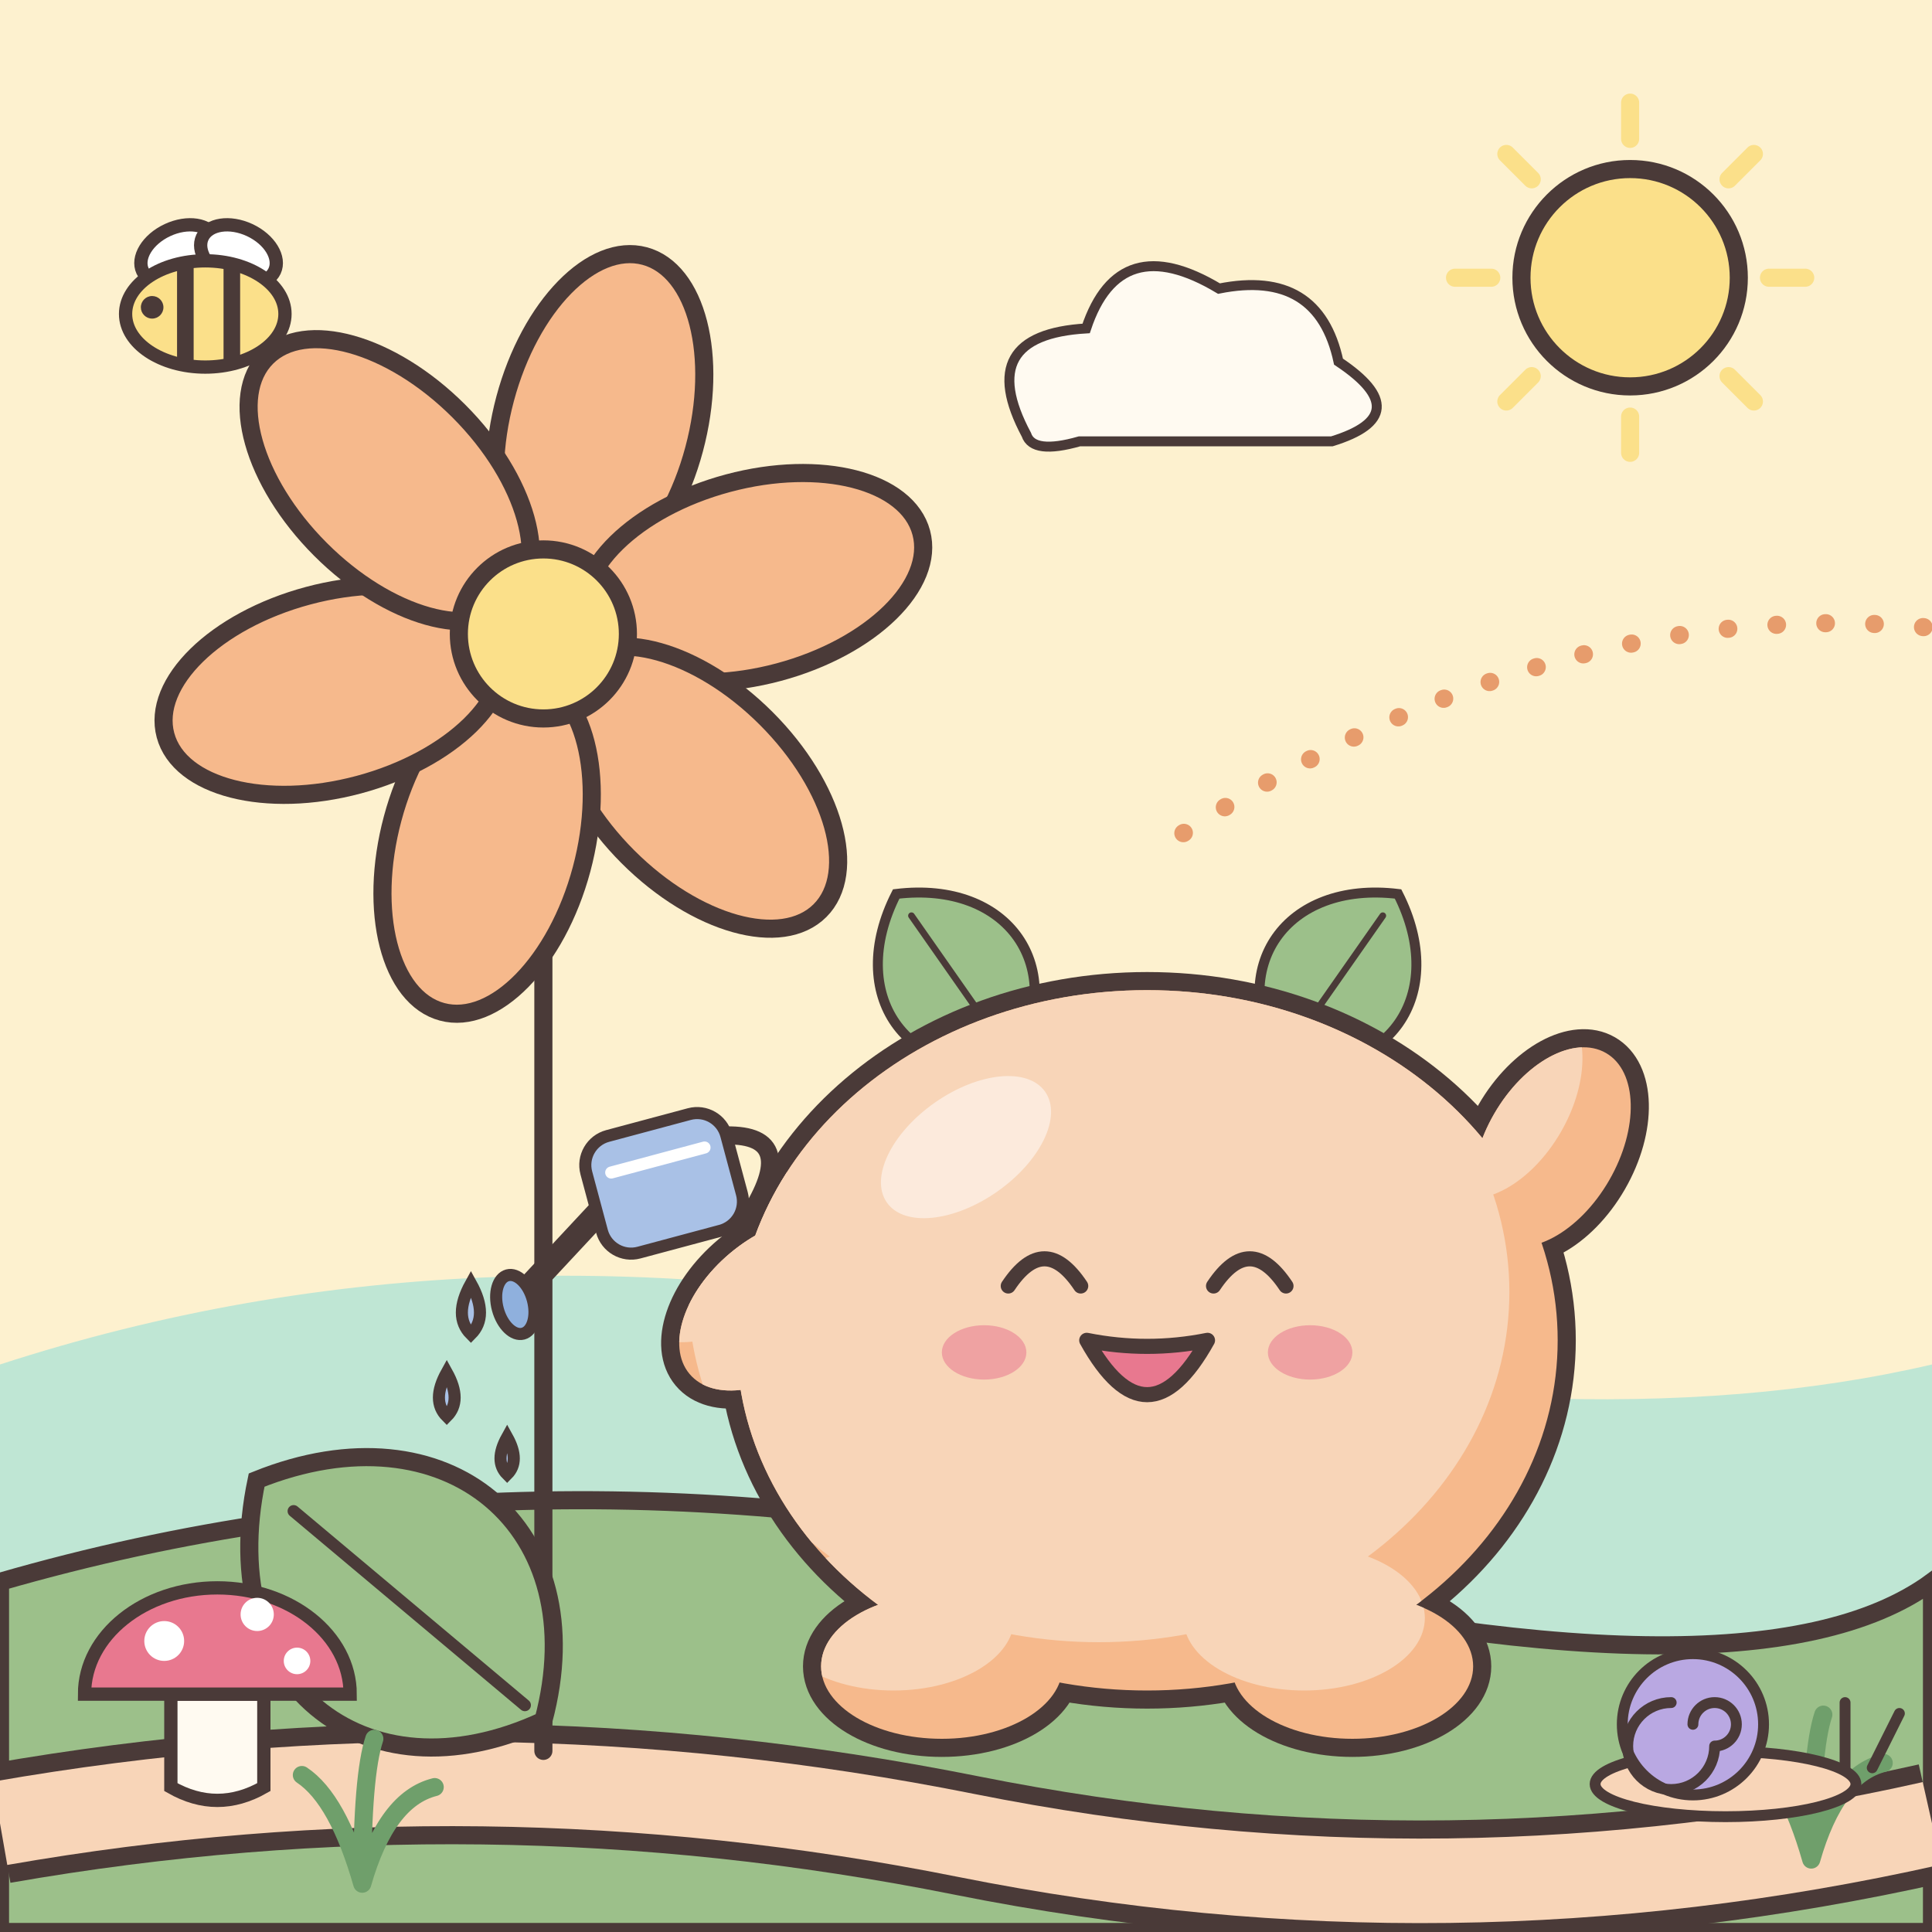
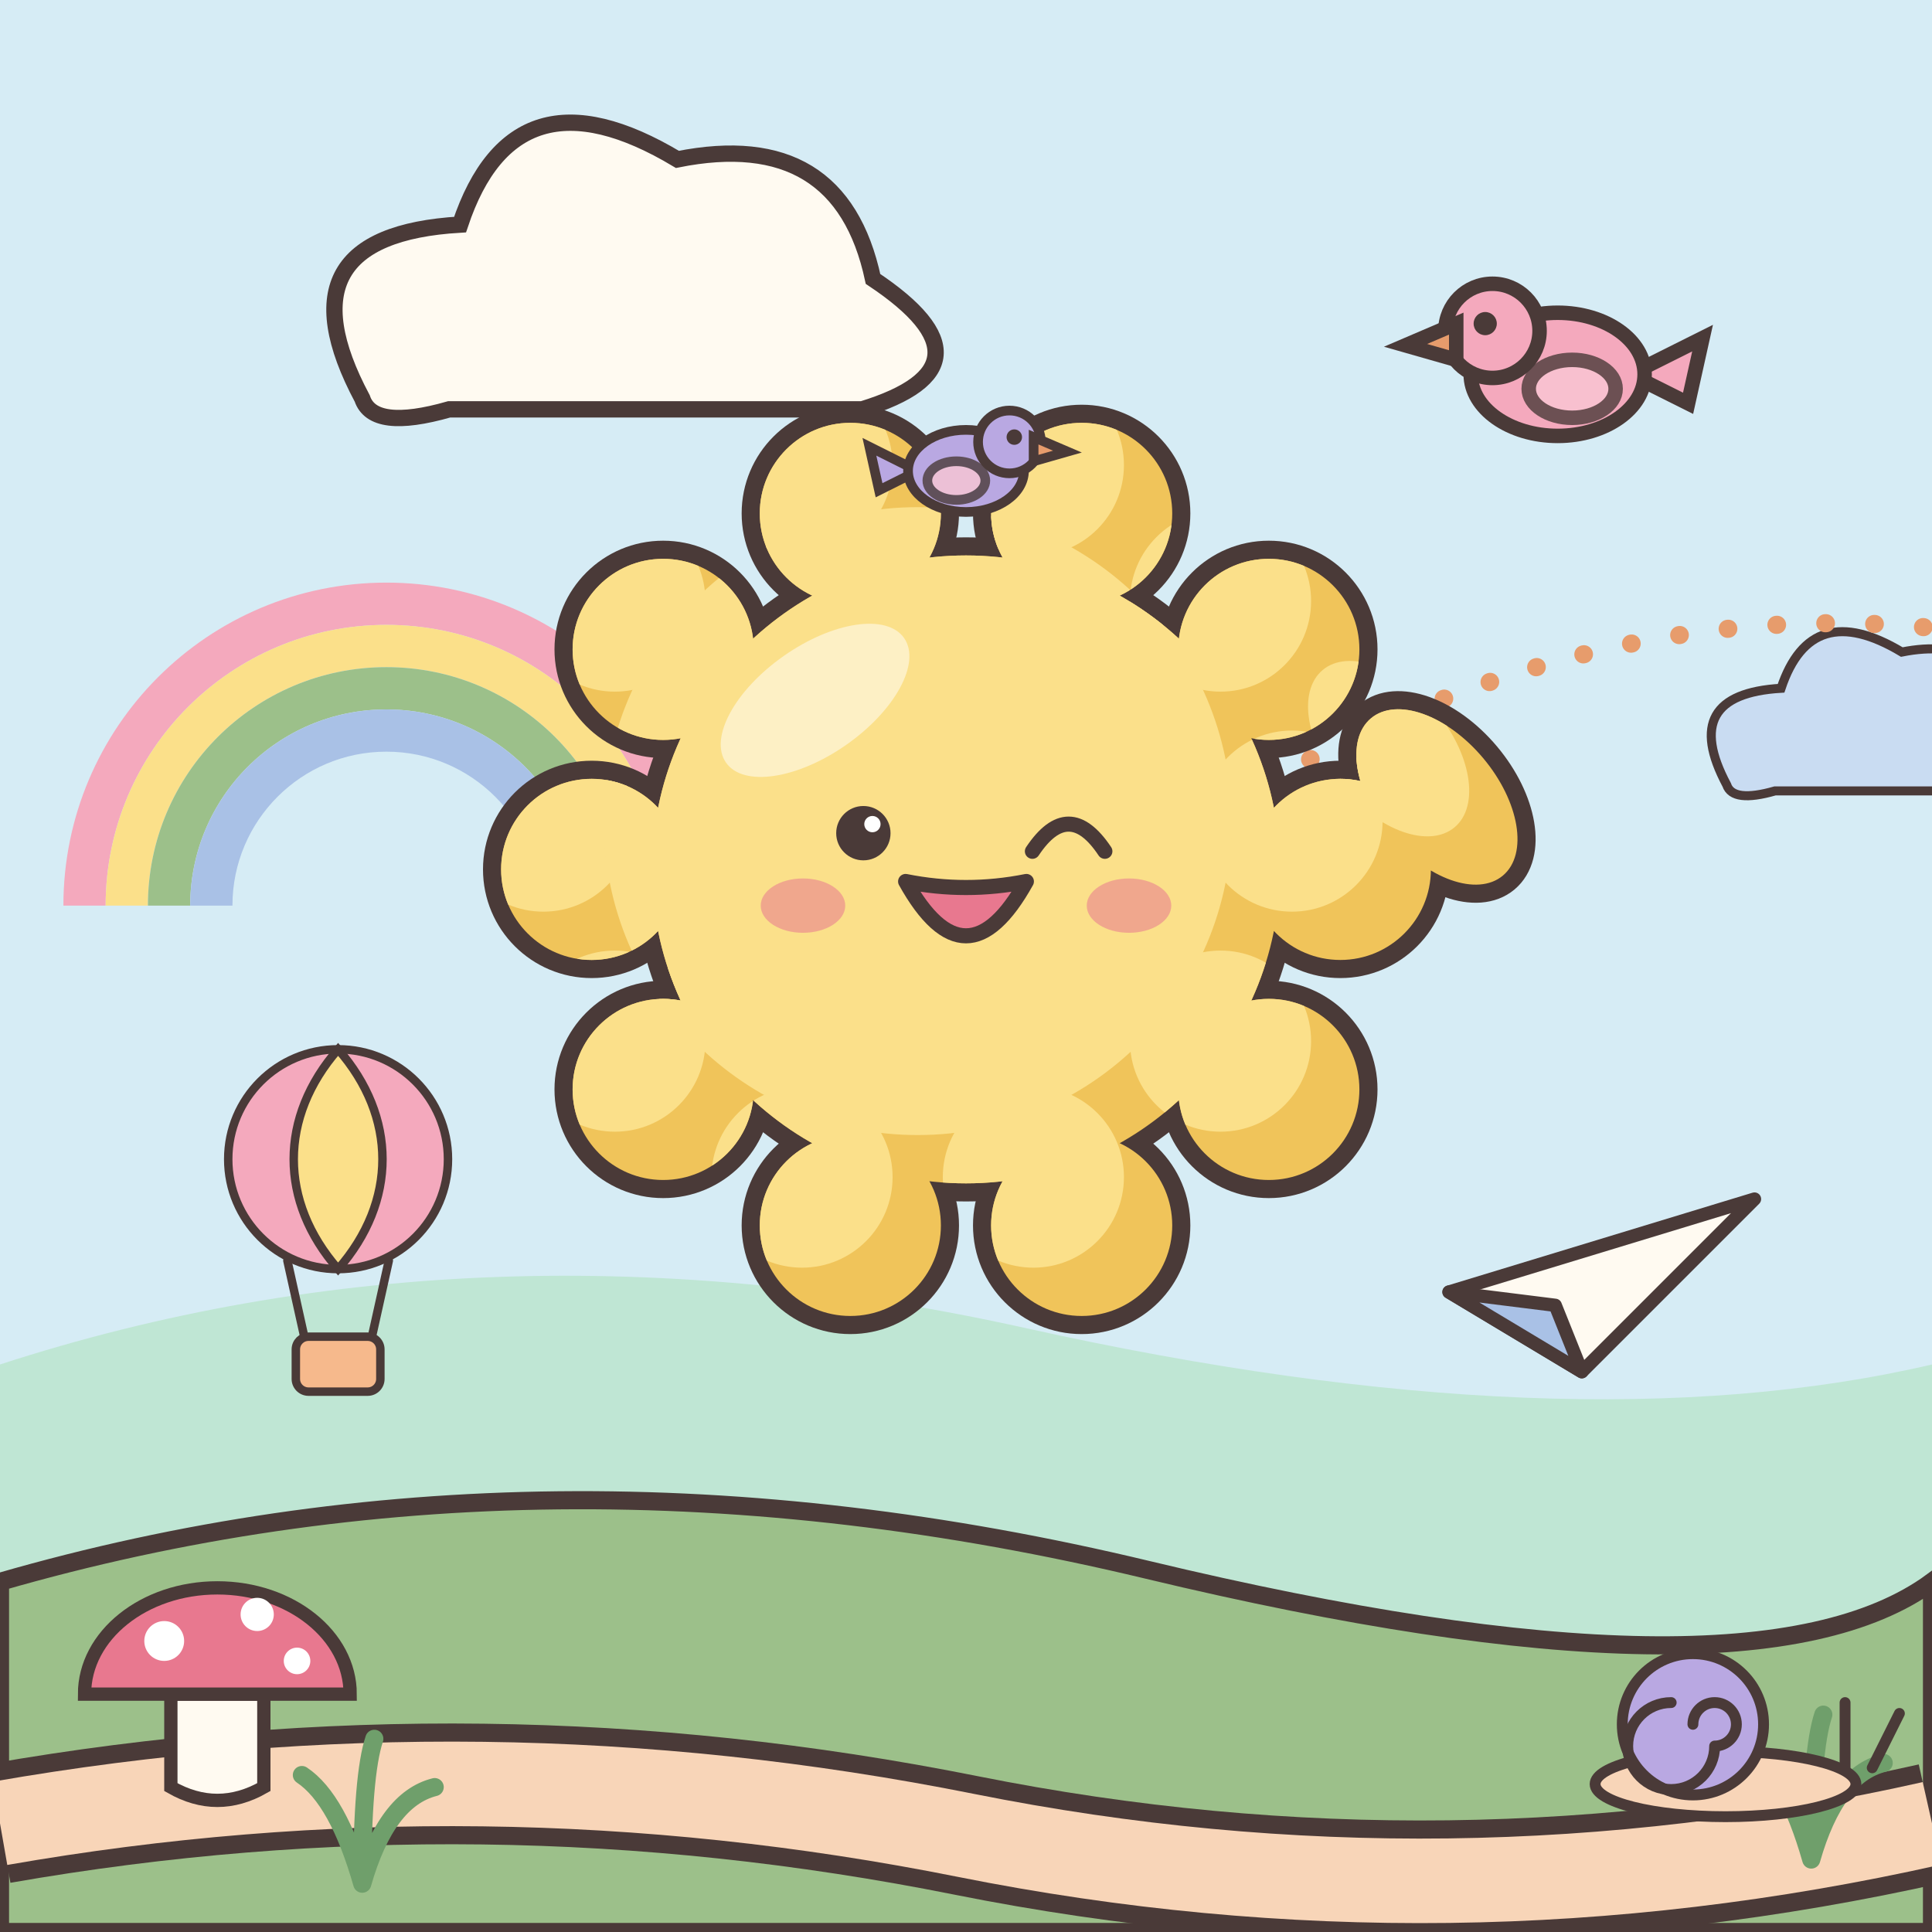
<svg xmlns="http://www.w3.org/2000/svg" width="320" height="320" viewBox="0 0 320 320">
-   <rect width="320" height="320" fill="#fdf1cf" />
-   <g transform="translate(170 72) scale(0.55)">
+   <rect width="320" height="320" fill="#d6ecf5" />
+   <path d="M14 150A50 50 0 0 1 114 150" fill="none" stroke="#f4a9bd" stroke-width="7" />
+   <path d="M21 150A43 43 0 0 1 107 150" fill="none" stroke="#fbe08a" stroke-width="7" />
+   <path d="M28 150A36 36 0 0 1 100 150" fill="none" stroke="#9cc08a" stroke-width="7" />
+   <path d="M35 150A29 29 0 0 1 93 150" fill="none" stroke="#a9c1e6" stroke-width="7" />
+   <g transform="translate(60 66) scale(0.9)">
    <path transform="translate(-30 -80)" d="M30 80Q14 50 48 48Q58 18 88 36Q118 30 124 58Q148 74 122 82H46Q32 86 30 80Z" fill="#fffaf1" stroke="#4a3a38" stroke-width="3" />
  </g>
-   <path d="M293.0 46.0L299.0 46.0" fill="none" stroke="#fbe08a" stroke-width="3" stroke-linecap="round" stroke-linejoin="round" />
-   <path d="M286.3 62.3L290.5 66.5" fill="none" stroke="#fbe08a" stroke-width="3" stroke-linecap="round" stroke-linejoin="round" />
-   <path d="M270.0 69.0L270.0 75.0" fill="none" stroke="#fbe08a" stroke-width="3" stroke-linecap="round" stroke-linejoin="round" />
-   <path d="M253.7 62.3L249.5 66.5" fill="none" stroke="#fbe08a" stroke-width="3" stroke-linecap="round" stroke-linejoin="round" />
-   <path d="M247.0 46.0L241.0 46.0" fill="none" stroke="#fbe08a" stroke-width="3" stroke-linecap="round" stroke-linejoin="round" />
-   <path d="M253.7 29.7L249.5 25.5" fill="none" stroke="#fbe08a" stroke-width="3" stroke-linecap="round" stroke-linejoin="round" />
-   <path d="M270.0 23.0L270.0 17.0" fill="none" stroke="#fbe08a" stroke-width="3" stroke-linecap="round" stroke-linejoin="round" />
-   <path d="M286.3 29.7L290.5 25.5" fill="none" stroke="#fbe08a" stroke-width="3" stroke-linecap="round" stroke-linejoin="round" />
-   <circle cx="270" cy="46" r="18" fill="#fbe08a" stroke="#4a3a38" stroke-width="3" />
+   <g transform="translate(258 62) scale(1.2)">
+     <g transform="scale(-1 1)">
+       <path d="M-10 0L-20 -5L-18 4Z" fill="#f4a9bd" stroke="#4a3a38" stroke-width="2" />
+       <ellipse rx="12" ry="8.5" fill="#f4a9bd" stroke="#4a3a38" stroke-width="2" />
+       <circle cx="9" cy="-6" r="6.5" fill="#f4a9bd" stroke="#4a3a38" stroke-width="2" />
+       <path d="M14 -7L21 -4L14 -2Z" fill="#e79c6c" stroke="#4a3a38" stroke-width="2" />
+       <ellipse cx="-2" cy="2" rx="6" ry="4" fill="#f9c6d3" stroke="#4a3a38" stroke-width="2" opacity=".8" />
+       <circle cx="10" cy="-7" r="1.6" fill="#4a3a38" />
+     </g>
+   </g>
+   <g transform="translate(286 130) scale(0.5)">
+     <path transform="translate(-30 -80)" d="M30 80Q14 50 48 48Q58 18 88 36Q118 30 124 58Q148 74 122 82H46Q32 86 30 80Z" fill="#c9dcf2" stroke="#4a3a38" stroke-width="3" />
+   </g>
+   <path d="M196 138Q258 98 320 104" fill="none" stroke="#e79c6c" stroke-width="3" stroke-linecap="round" stroke-dasharray="0.1 8" />
  <path d="M0 226Q80 200 170 220T320 226V320H0Z" fill="#bfe6d4" />
  <path d="M0 262Q90 236 190 260T320 262V320H0Z" fill="#9cc08a" stroke="#4a3a38" stroke-width="3" />
  <path d="M0 302Q80 288 160 304T320 302" fill="none" stroke="#4a3a38" stroke-width="20" />
  <path d="M0 302Q80 288 160 304T320 302" fill="none" stroke="#f8d5b8" stroke-width="14" />
-   <path d="M90 150V290" fill="none" stroke="#4a3a38" stroke-width="3" stroke-linecap="round" stroke-linejoin="round" />
-   <g transform="translate(90 285) rotate(-140) scale(1)">
-     <path d="M0 0C14-30 46-30 62 0C46 30 14 30 0 0Z" fill="#9cc08a" stroke="#4a3a38" stroke-width="3" />
-     <path d="M4 0H54" fill="none" stroke="#4a3a38" stroke-width="2" stroke-linecap="round" stroke-linejoin="round" />
+   <g transform="translate(56 192) scale(0.7)">
+     <path d="M-12 24L-8 42M12 24L8 42" fill="none" stroke="#4a3a38" stroke-width="2" stroke-linecap="round" stroke-linejoin="round" />
+     <rect x="-10" y="42" width="20" height="13" rx="3" fill="#f6b98c" stroke="#4a3a38" stroke-width="2" />
+     <circle r="26" fill="#f4a9bd" stroke="#4a3a38" stroke-width="2" />
+     <path d="M0 -26C-14 -10 -14 10 0 26C14 10 14 -10 0 -26Z" fill="#fbe08a" stroke="#4a3a38" stroke-width="2" />
  </g>
-   <ellipse cx="90" cy="69" rx="16.2" ry="28.8" fill="#f6b98c" stroke="#4a3a38" stroke-width="3" transform="rotate(15 90 105)" />
-   <ellipse cx="90" cy="69" rx="16.2" ry="28.8" fill="#f6b98c" stroke="#4a3a38" stroke-width="3" transform="rotate(75 90 105)" />
-   <ellipse cx="90" cy="69" rx="16.2" ry="28.8" fill="#f6b98c" stroke="#4a3a38" stroke-width="3" transform="rotate(135 90 105)" />
-   <ellipse cx="90" cy="69" rx="16.2" ry="28.8" fill="#f6b98c" stroke="#4a3a38" stroke-width="3" transform="rotate(195 90 105)" />
-   <ellipse cx="90" cy="69" rx="16.2" ry="28.8" fill="#f6b98c" stroke="#4a3a38" stroke-width="3" transform="rotate(255 90 105)" />
-   <ellipse cx="90" cy="69" rx="16.2" ry="28.8" fill="#f6b98c" stroke="#4a3a38" stroke-width="3" transform="rotate(315 90 105)" />
-   <circle cx="90" cy="105" r="14" fill="#fbe08a" stroke="#4a3a38" stroke-width="3" />
-   <g transform="translate(34 52) scale(1.1)">
-     <ellipse cx="-4" cy="-9" rx="6" ry="4" fill="#fff" stroke="#4a3a38" stroke-width="2" transform="rotate(-25 -4 -9)" />
-     <ellipse cx="5" cy="-9" rx="6" ry="4" fill="#fff" stroke="#4a3a38" stroke-width="2" transform="rotate(25 5 -9)" />
-     <ellipse rx="12" ry="8" fill="#fbe08a" stroke="#4a3a38" stroke-width="2" />
-     <path d="M-3 -7V7M4 -7V7" fill="none" stroke="#4a3a38" stroke-width="2.5" stroke-linecap="round" stroke-linejoin="round" />
-     <circle cx="-8" cy="-1" r="1.7" fill="#4a3a38" />
+   <g transform="translate(240 214) scale(1.1)">
+     <path d="M0 0L46 -14L20 12Z" fill="#fffaf1" stroke="#4a3a38" stroke-width="2" stroke-linejoin="round" />
+     <path d="M0 0L20 12L16 2Z" fill="#a9c1e6" stroke="#4a3a38" stroke-width="2" stroke-linejoin="round" />
  </g>
-   <path d="M196 138Q258 98 320 104" fill="none" stroke="#e79c6c" stroke-width="3" stroke-linecap="round" stroke-dasharray="0.1 8" />
  <g transform="translate(36 296) scale(1.1)">
    <path d="M-7 0V-14H7V0Q0 4 -7 0Z" fill="#fffaf1" stroke="#4a3a38" stroke-width="2" />
    <path d="M-20 -14A20 16 0 0 1 20 -14Z" fill="#e8788f" stroke="#4a3a38" stroke-width="2" />
    <circle cx="-8" cy="-22" r="3" fill="#fff" />
    <circle cx="6" cy="-26" r="2.5" fill="#fff" />
    <circle cx="12" cy="-19" r="2" fill="#fff" />
  </g>
  <path d="M60 312q-4-14-10-18M60 312q0-18 2-24M60 312q4-14 12-16" fill="none" stroke="#6f9f6b" stroke-width="3" stroke-linecap="round" stroke-linejoin="round" />
  <path d="M300 308q-4-14-10-18M300 308q0-18 2-24M300 308q4-14 12-16" fill="none" stroke="#6f9f6b" stroke-width="3" stroke-linecap="round" stroke-linejoin="round" />
-   <g transform="translate(168 176) rotate(-125) scale(0.55)">
-     <path d="M0 0C14-30 46-30 62 0C46 30 14 30 0 0Z" fill="#9cc08a" stroke="#4a3a38" stroke-width="3" />
-     <path d="M4 0H54" fill="none" stroke="#4a3a38" stroke-width="2" stroke-linecap="round" stroke-linejoin="round" />
-   </g>
-   <g transform="translate(212 176) rotate(-55) scale(0.55)">
-     <path d="M0 0C14-30 46-30 62 0C46 30 14 30 0 0Z" fill="#9cc08a" stroke="#4a3a38" stroke-width="3" />
-     <path d="M4 0H54" fill="none" stroke="#4a3a38" stroke-width="2" stroke-linecap="round" stroke-linejoin="round" />
-   </g>
-   <g stroke="#4a3a38" stroke-width="6" stroke-linejoin="round" fill="#4a3a38">
-     <ellipse cx="190" cy="222" rx="68" ry="58" />
-     <ellipse cx="156" cy="276" rx="20" ry="12" />
-     <ellipse cx="224" cy="276" rx="20" ry="12" />
-     <ellipse cx="128" cy="216" rx="11" ry="18" transform="rotate(50 128 216)" />
-     <ellipse cx="257" cy="190" rx="11" ry="18" transform="rotate(30 257 190)" />
-   </g>
-   <clipPath id="pip">
-     <ellipse cx="190" cy="222" rx="68" ry="58" />
-     <ellipse cx="156" cy="276" rx="20" ry="12" />
-     <ellipse cx="224" cy="276" rx="20" ry="12" />
-     <ellipse cx="128" cy="216" rx="11" ry="18" transform="rotate(50 128 216)" />
-     <ellipse cx="257" cy="190" rx="11" ry="18" transform="rotate(30 257 190)" />
-   </clipPath>
-   <g clip-path="url(#pip)">
-     <rect width="320" height="320" fill="#f6b98c" />
-     <g transform="translate(-8 -8)" fill="#f8d5b8">
-       <ellipse cx="190" cy="222" rx="68" ry="58" />
-       <ellipse cx="156" cy="276" rx="20" ry="12" />
-       <ellipse cx="224" cy="276" rx="20" ry="12" />
-       <ellipse cx="128" cy="216" rx="11" ry="18" transform="rotate(50 128 216)" />
-       <ellipse cx="257" cy="190" rx="11" ry="18" transform="rotate(30 257 190)" />
-     </g>
-     <ellipse cx="160" cy="190" rx="16" ry="9" fill="#fff" opacity=".5" transform="rotate(-35 160 190)" />
-   </g>
-   <path d="M167 213Q173 204 179 213" fill="none" stroke="#4a3a38" stroke-width="2.5" stroke-linecap="round" stroke-linejoin="round" />
-   <path d="M201 213Q207 204 213 213" fill="none" stroke="#4a3a38" stroke-width="2.5" stroke-linecap="round" stroke-linejoin="round" />
-   <ellipse cx="163" cy="224" rx="7" ry="4.5" fill="#e8788f" opacity=".55" />
-   <ellipse cx="217" cy="224" rx="7" ry="4.5" fill="#e8788f" opacity=".55" />
-   <path d="M180 222Q190 224 200 222Q190 240 180 222Z" fill="#e8788f" stroke="#4a3a38" stroke-width="2.5" stroke-linejoin="round" />
-   <g transform="translate(110 196) scale(1)">
-     <g transform="rotate(-15)">
-       <path d="M-12 2L-28 12" fill="none" stroke="#4a3a38" stroke-width="4" stroke-linecap="round" stroke-linejoin="round" />
-       <ellipse cx="-29" cy="13" rx="3" ry="5" fill="#8fb0dd" stroke="#4a3a38" stroke-width="2" />
-       <path d="M12 -5Q24 -2 12 9" fill="none" stroke="#4a3a38" stroke-width="3" stroke-linecap="round" stroke-linejoin="round" />
-       <rect x="-12" y="-10" width="24" height="20" rx="5" fill="#a9c1e6" stroke="#4a3a38" stroke-width="2" />
-       <path d="M-8 -4H8" fill="none" stroke="#fff" stroke-width="2" stroke-linecap="round" stroke-linejoin="round" />
-     </g>
-   </g>
-   <path d="M78 212.6Q81 218 78 221Q75 218 78 212.6Z" fill="#a9c1e6" stroke="#4a3a38" stroke-width="2" />
-   <path d="M74 227.32Q76.6 232 74 234.6Q71.4 232 74 227.32Z" fill="#a9c1e6" stroke="#4a3a38" stroke-width="2" />
-   <path d="M84 238.04Q86.2 242 84 244.2Q81.8 242 84 238.04Z" fill="#a9c1e6" stroke="#4a3a38" stroke-width="2" />
  <g transform="translate(284 300) scale(0.9)">
    <ellipse cx="2" cy="-5" rx="24" ry="6" fill="#f8d5b8" stroke="#4a3a38" stroke-width="2" />
    <path d="M24 -8V-20M29 -8L34 -18" fill="none" stroke="#4a3a38" stroke-width="2" stroke-linecap="round" stroke-linejoin="round" />
    <circle cx="-4" cy="-16" r="13" fill="#b9a8e2" stroke="#4a3a38" stroke-width="2" />
    <path d="M-4 -16a4 4 0 1 1 4 4a8 8 0 1 1-8-8" fill="none" stroke="#4a3a38" stroke-width="2" stroke-linecap="round" stroke-linejoin="round" />
  </g>
+   <g transform="translate(0 -26) scale(1)">
+     <g stroke="#4a3a38" stroke-width="6" stroke-linejoin="round" fill="#4a3a38">
+       <circle cx="222" cy="170" r="15" />
+       <circle cx="210.159" cy="206.443" r="15" />
+       <circle cx="179.159" cy="228.966" r="15" />
+       <circle cx="140.841" cy="228.966" r="15" />
+       <circle cx="109.841" cy="206.443" r="15" />
+       <circle cx="98" cy="170" r="15" />
+       <circle cx="109.841" cy="133.557" r="15" />
+       <circle cx="140.841" cy="111.034" r="15" />
+       <circle cx="179.159" cy="111.034" r="15" />
+       <circle cx="210.159" cy="133.557" r="15" />
+       <circle cx="160" cy="170" r="52" />
+       <ellipse cx="238" cy="158" rx="10" ry="17" transform="rotate(-40 238 158)" />
+     </g>
+     <clipPath id="sunny">
+       <circle cx="222" cy="170" r="15" />
+       <circle cx="210.159" cy="206.443" r="15" />
+       <circle cx="179.159" cy="228.966" r="15" />
+       <circle cx="140.841" cy="228.966" r="15" />
+       <circle cx="109.841" cy="206.443" r="15" />
+       <circle cx="98" cy="170" r="15" />
+       <circle cx="109.841" cy="133.557" r="15" />
+       <circle cx="140.841" cy="111.034" r="15" />
+       <circle cx="179.159" cy="111.034" r="15" />
+       <circle cx="210.159" cy="133.557" r="15" />
+       <circle cx="160" cy="170" r="52" />
+       <ellipse cx="238" cy="158" rx="10" ry="17" transform="rotate(-40 238 158)" />
+     </clipPath>
+     <g clip-path="url(#sunny)">
+       <rect width="320" height="320" fill="#f0c45a" />
+       <g transform="translate(-8 -8)" fill="#fbe08a">
+         <circle cx="222" cy="170" r="15" />
+         <circle cx="210.159" cy="206.443" r="15" />
+         <circle cx="179.159" cy="228.966" r="15" />
+         <circle cx="140.841" cy="228.966" r="15" />
+         <circle cx="109.841" cy="206.443" r="15" />
+         <circle cx="98" cy="170" r="15" />
+         <circle cx="109.841" cy="133.557" r="15" />
+         <circle cx="140.841" cy="111.034" r="15" />
+         <circle cx="179.159" cy="111.034" r="15" />
+         <circle cx="210.159" cy="133.557" r="15" />
+         <circle cx="160" cy="170" r="52" />
+         <ellipse cx="238" cy="158" rx="10" ry="17" transform="rotate(-40 238 158)" />
+       </g>
+       <ellipse cx="135" cy="142" rx="18" ry="9" fill="#fff" opacity=".5" transform="rotate(-35 135 142)" />
+     </g>
+     <circle cx="143" cy="164" r="4.5" fill="#4a3a38" />
+     <circle cx="144.5" cy="162.5" r="1.35" fill="#fff" />
+     <path d="M171 167Q177 158 183 167" fill="none" stroke="#4a3a38" stroke-width="2.5" stroke-linecap="round" stroke-linejoin="round" />
+     <ellipse cx="133" cy="176" rx="7" ry="4.5" fill="#e8788f" opacity=".55" />
+     <ellipse cx="187" cy="176" rx="7" ry="4.5" fill="#e8788f" opacity=".55" />
+     <path d="M150 172Q160 174 170 172Q160 190 150 172Z" fill="#e8788f" stroke="#4a3a38" stroke-width="2.5" stroke-linejoin="round" />
+     <g transform="translate(160 104) scale(0.8)">
+       <g transform="scale(1 1)">
+         <path d="M-10 0L-20 -5L-18 4Z" fill="#b9a8e2" stroke="#4a3a38" stroke-width="2" />
+         <ellipse rx="12" ry="8.5" fill="#b9a8e2" stroke="#4a3a38" stroke-width="2" />
+         <circle cx="9" cy="-6" r="6.5" fill="#b9a8e2" stroke="#4a3a38" stroke-width="2" />
+         <path d="M14 -7L21 -4L14 -2Z" fill="#e79c6c" stroke="#4a3a38" stroke-width="2" />
+         <ellipse cx="-2" cy="2" rx="6" ry="4" fill="#f9c6d3" stroke="#4a3a38" stroke-width="2" opacity=".8" />
+         <circle cx="10" cy="-7" r="1.6" fill="#4a3a38" />
+       </g>
+     </g>
+   </g>
</svg>
